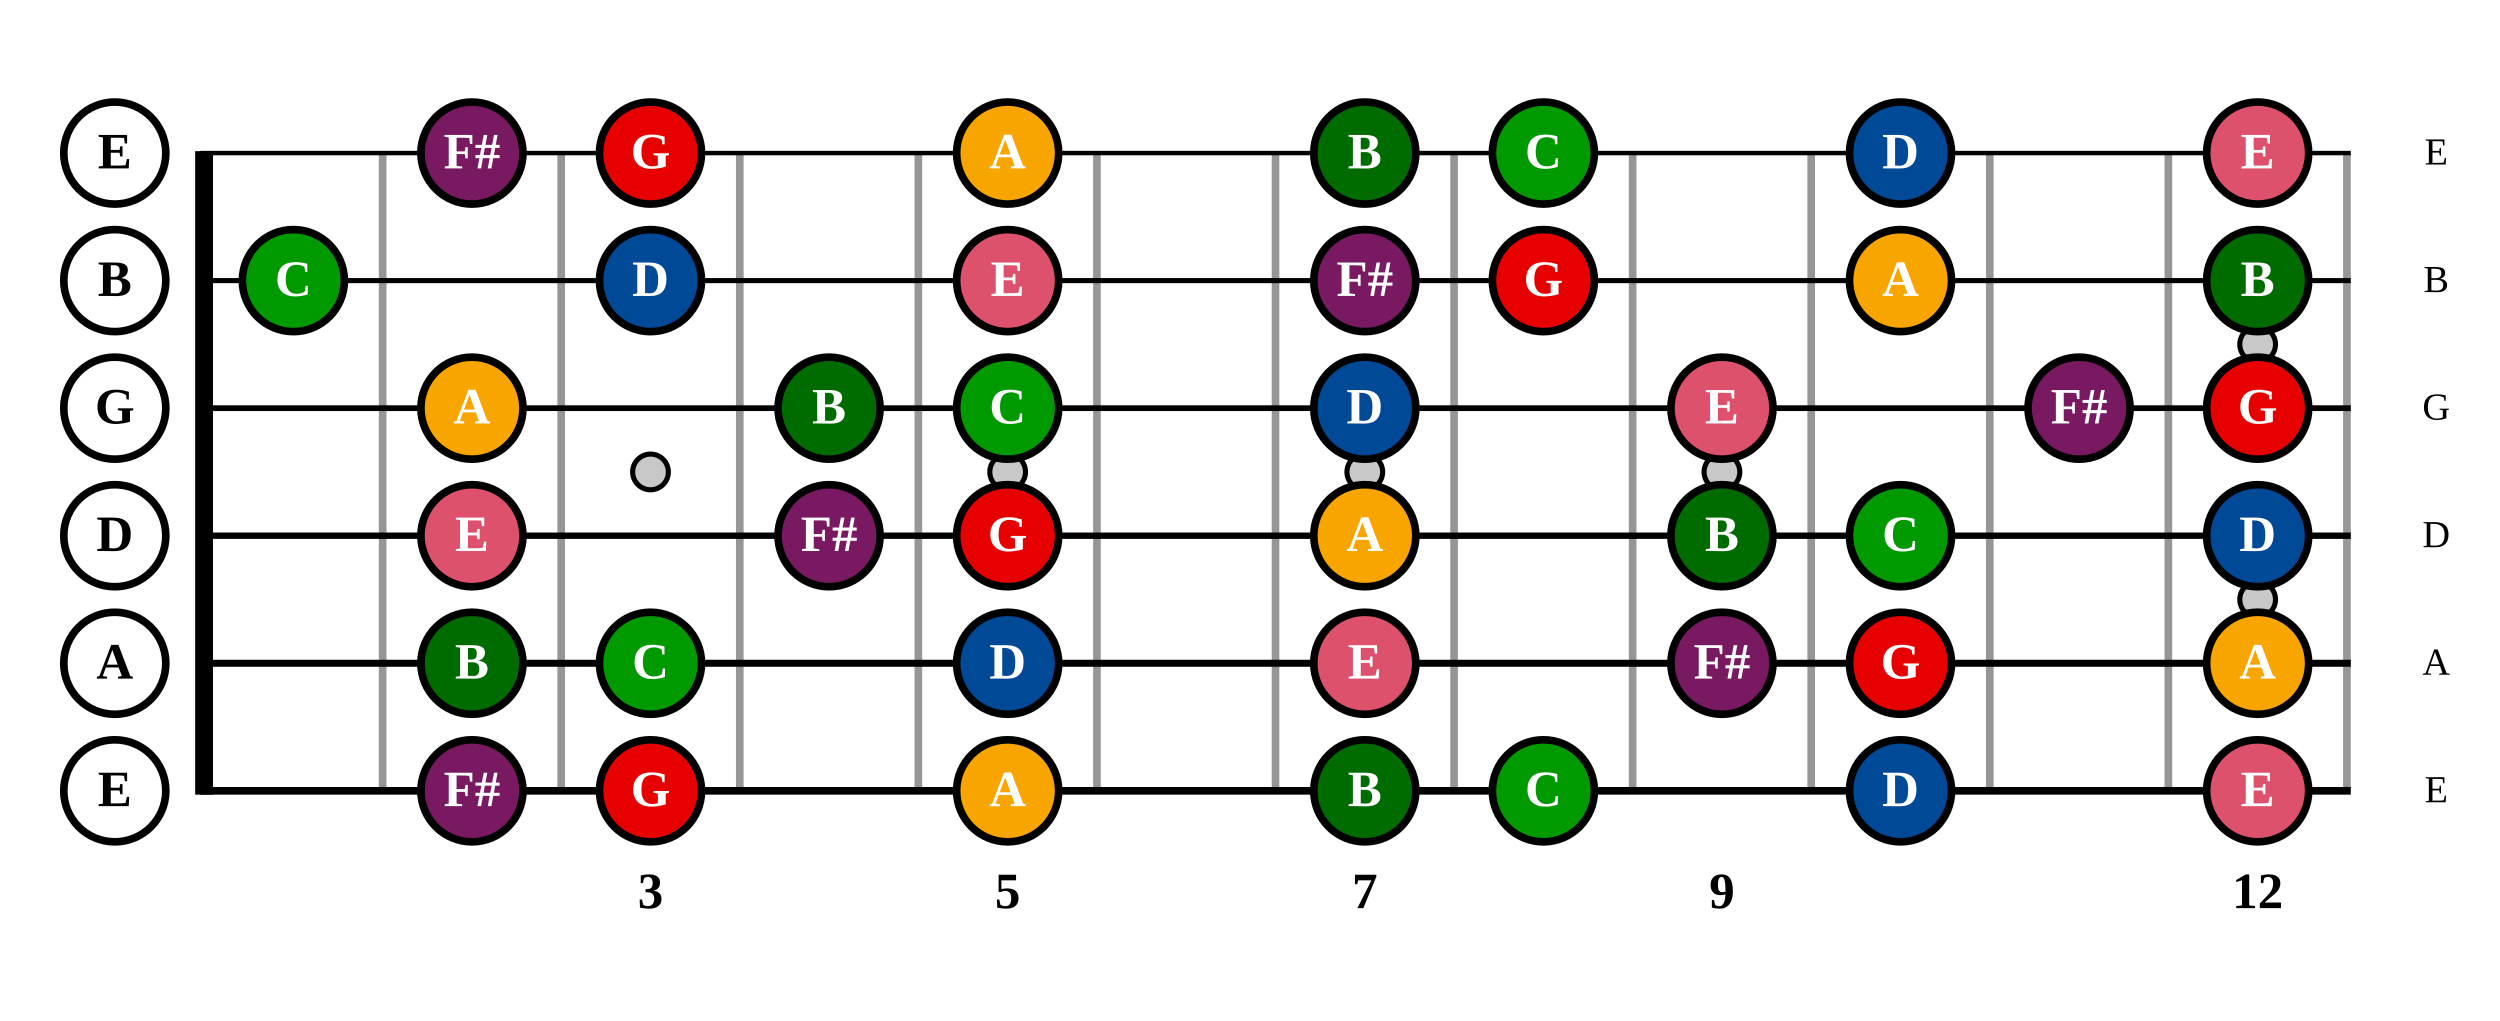
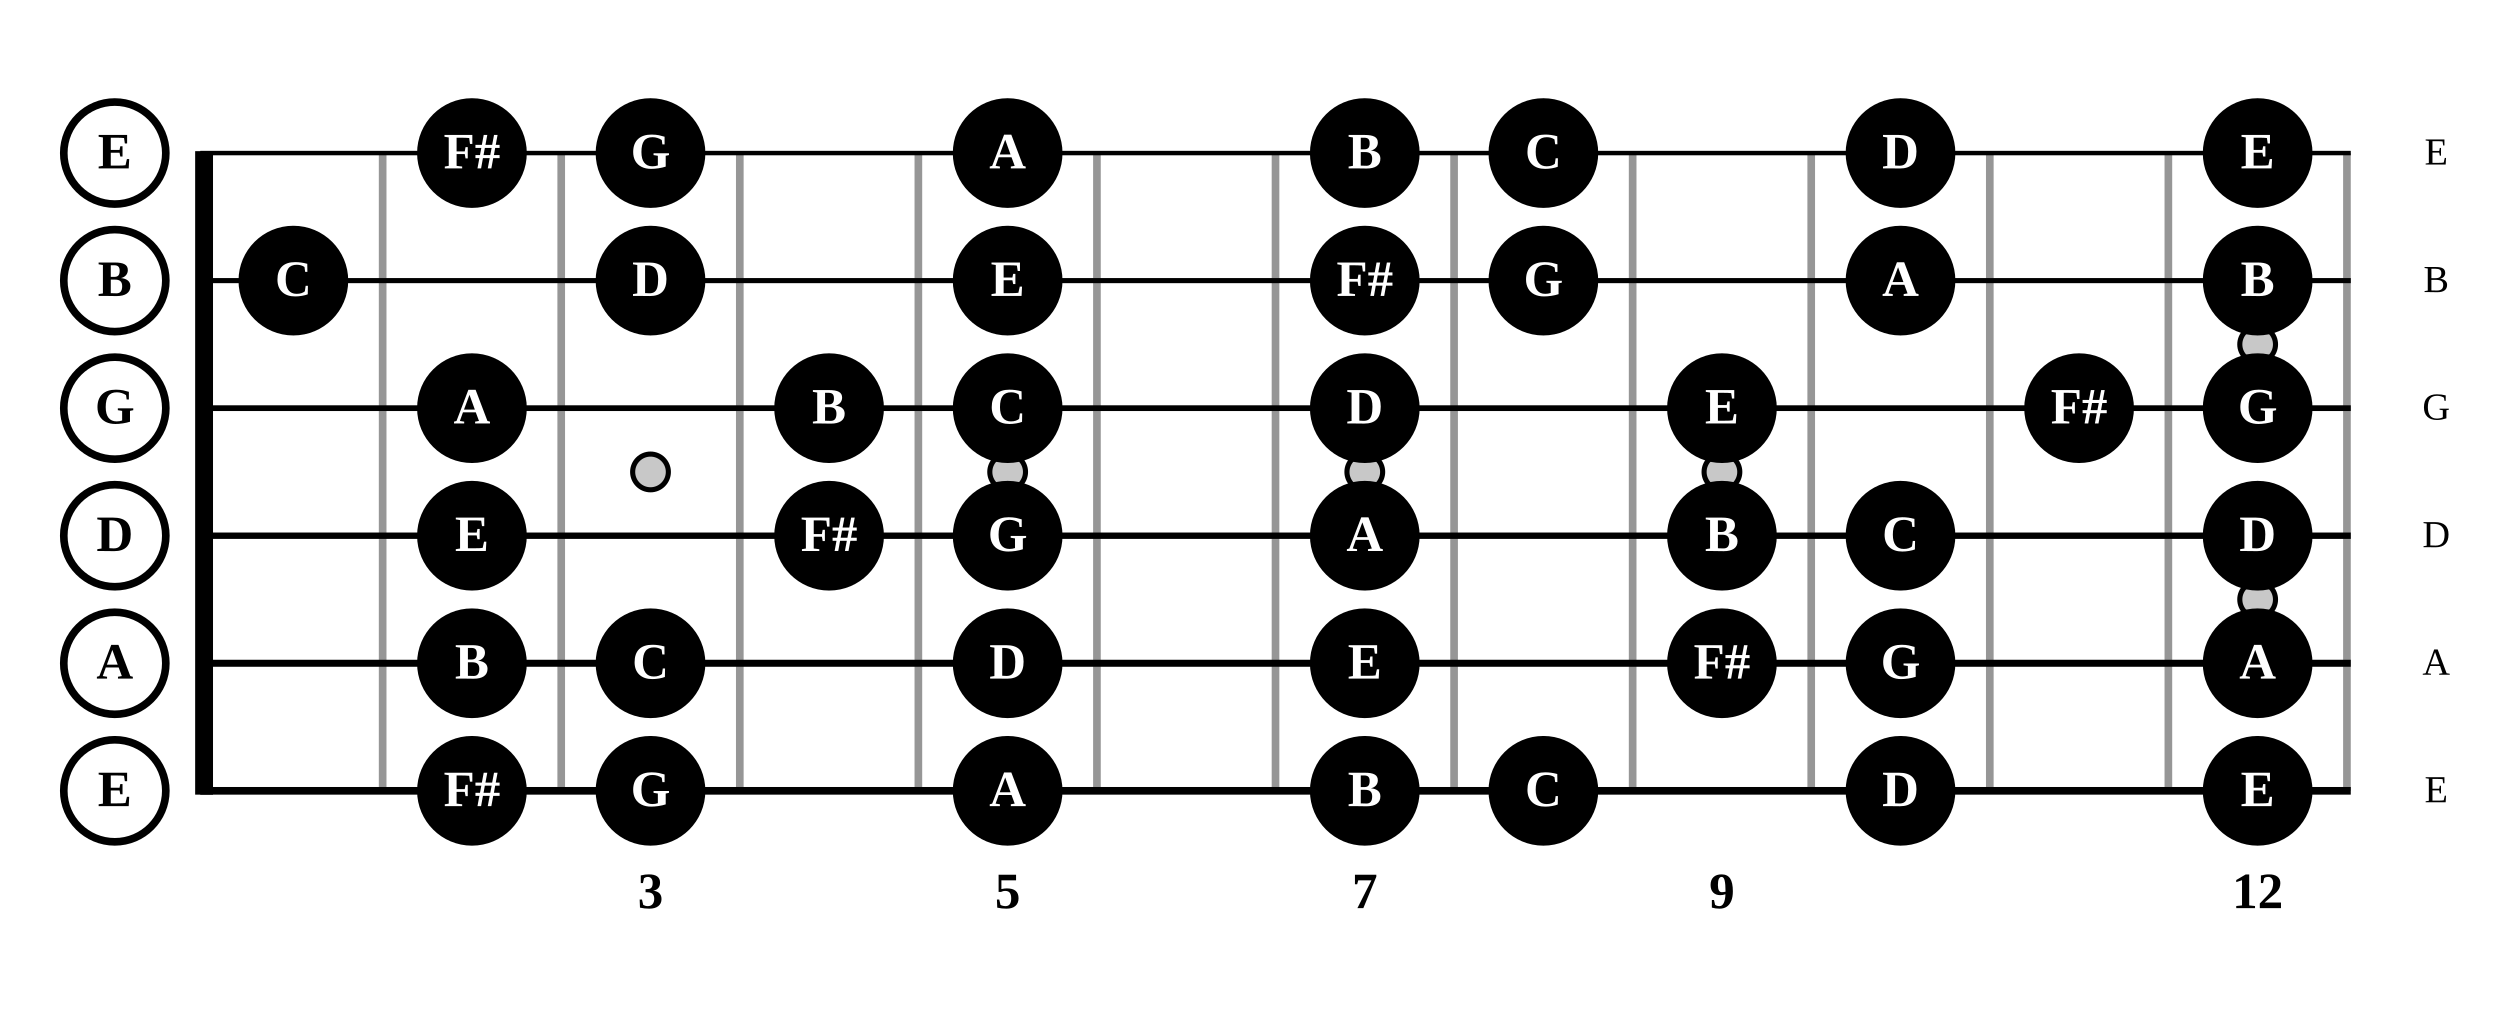
<svg xmlns="http://www.w3.org/2000/svg" baseProfile="tiny" height="400" version="1.2" width="980">
  <defs />
  <line stroke="rgb(0,0,0)" stroke-width="7" x1="80" x2="80" y1="59.25" y2="311.5" />
  <circle cx="255.0" cy="185.0" fill="rgb(200,200,200)" r="7" stroke="rgb(0,0,0)" stroke-width="2" />
  <circle cx="395.0" cy="185.0" fill="rgb(200,200,200)" r="7" stroke="rgb(0,0,0)" stroke-width="2" />
  <circle cx="535.0" cy="185.0" fill="rgb(200,200,200)" r="7" stroke="rgb(0,0,0)" stroke-width="2" />
  <circle cx="675.0" cy="185.0" fill="rgb(200,200,200)" r="7" stroke="rgb(0,0,0)" stroke-width="2" />
  <circle cx="885.0" cy="135.0" fill="rgb(200,200,200)" r="7" stroke="rgb(0,0,0)" stroke-width="2" />
  <circle cx="885.0" cy="235.0" fill="rgb(200,200,200)" r="7" stroke="rgb(0,0,0)" stroke-width="2" />
  <line stroke="rgb(150,150,150)" stroke-width="3" x1="150" x2="150" y1="60" y2="310" />
  <line stroke="rgb(150,150,150)" stroke-width="3" x1="220" x2="220" y1="60" y2="310" />
  <line stroke="rgb(150,150,150)" stroke-width="3" x1="290" x2="290" y1="60" y2="310" />
  <line stroke="rgb(150,150,150)" stroke-width="3" x1="360" x2="360" y1="60" y2="310" />
  <line stroke="rgb(150,150,150)" stroke-width="3" x1="430" x2="430" y1="60" y2="310" />
  <line stroke="rgb(150,150,150)" stroke-width="3" x1="500" x2="500" y1="60" y2="310" />
  <line stroke="rgb(150,150,150)" stroke-width="3" x1="570" x2="570" y1="60" y2="310" />
  <line stroke="rgb(150,150,150)" stroke-width="3" x1="640" x2="640" y1="60" y2="310" />
  <line stroke="rgb(150,150,150)" stroke-width="3" x1="710" x2="710" y1="60" y2="310" />
  <line stroke="rgb(150,150,150)" stroke-width="3" x1="780" x2="780" y1="60" y2="310" />
  <line stroke="rgb(150,150,150)" stroke-width="3" x1="850" x2="850" y1="60" y2="310" />
  <line stroke="rgb(150,150,150)" stroke-width="3" x1="920" x2="920" y1="60" y2="310" />
  <line stroke="rgb(0,0,0)" stroke-width="1.75" x1="78.5" x2="921.5" y1="60" y2="60" />
  <line stroke="rgb(0,0,0)" stroke-width="2.0" x1="78.5" x2="921.5" y1="110" y2="110" />
  <line stroke="rgb(0,0,0)" stroke-width="2.25" x1="78.5" x2="921.5" y1="160" y2="160" />
  <line stroke="rgb(0,0,0)" stroke-width="2.5" x1="78.5" x2="921.5" y1="210" y2="210" />
  <line stroke="rgb(0,0,0)" stroke-width="2.75" x1="78.5" x2="921.5" y1="260" y2="260" />
  <line stroke="rgb(0,0,0)" stroke-width="3.0" x1="78.5" x2="921.5" y1="310" y2="310" />
  <text dy="0.3em" font-size="20" font-weight="bold" style="text-anchor:middle" x="255.0" y="350">3</text>
  <text dy="0.3em" font-size="20" font-weight="bold" style="text-anchor:middle" x="395.0" y="350">5</text>
  <text dy="0.3em" font-size="20" font-weight="bold" style="text-anchor:middle" x="535.0" y="350">7</text>
  <text dy="0.3em" font-size="20" font-weight="bold" style="text-anchor:middle" x="675.0" y="350">9</text>
  <text dy="0.3em" font-size="20" font-weight="bold" style="text-anchor:middle" x="885.0" y="350">12</text>
  <text dy="0.3em" font-size="15" font-weight="normal" style="text-anchor:middle" x="955.0" y="60">E</text>
  <text dy="0.3em" font-size="15" font-weight="normal" style="text-anchor:middle" x="955.0" y="110">B</text>
  <text dy="0.3em" font-size="15" font-weight="normal" style="text-anchor:middle" x="955.0" y="160">G</text>
  <text dy="0.3em" font-size="15" font-weight="normal" style="text-anchor:middle" x="955.0" y="210">D</text>
  <text dy="0.3em" font-size="15" font-weight="normal" style="text-anchor:middle" x="955.0" y="260">A</text>
  <text dy="0.3em" font-size="15" font-weight="normal" style="text-anchor:middle" x="955.0" y="310">E</text>
-   <circle cx="255.0" cy="60" fill="rgb(231, 0, 0)" r="20" stroke="rgb(0,0,0)" stroke-width="3" />
+   <circle cx="255.0" cy="60" fill="rgb(0,0,0)" r="20" stroke="rgb(0,0,0)" stroke-width="3" />
  <text dy="0.3em" fill="rgb(255,255,255)" font-size="20" font-weight="bold" style="text-anchor:middle" x="255.0" y="60">G</text>
-   <circle cx="395.0" cy="60" fill="rgb(249, 165, 0)" r="20" stroke="rgb(0,0,0)" stroke-width="3" />
+   <circle cx="395.0" cy="60" fill="rgb(0,0,0)" r="20" stroke="rgb(0,0,0)" stroke-width="3" />
  <text dy="0.3em" fill="rgb(255,255,255)" font-size="20" font-weight="bold" style="text-anchor:middle" x="395.0" y="60">A</text>
-   <circle cx="535.0" cy="60" fill="rgb(0, 108, 0)" r="20" stroke="rgb(0,0,0)" stroke-width="3" />
+   <circle cx="535.0" cy="60" fill="rgb(0,0,0)" r="20" stroke="rgb(0,0,0)" stroke-width="3" />
  <text dy="0.3em" fill="rgb(255,255,255)" font-size="20" font-weight="bold" style="text-anchor:middle" x="535.0" y="60">B</text>
-   <circle cx="605.0" cy="60" fill="rgb(0, 154, 0)" r="20" stroke="rgb(0,0,0)" stroke-width="3" />
+   <circle cx="605.0" cy="60" fill="rgb(0,0,0)" r="20" stroke="rgb(0,0,0)" stroke-width="3" />
  <text dy="0.3em" fill="rgb(255,255,255)" font-size="20" font-weight="bold" style="text-anchor:middle" x="605.0" y="60">C</text>
-   <circle cx="745.0" cy="60" fill="rgb(0, 73, 151)" r="20" stroke="rgb(0,0,0)" stroke-width="3" />
+   <circle cx="745.0" cy="60" fill="rgb(0,0,0)" r="20" stroke="rgb(0,0,0)" stroke-width="3" />
  <text dy="0.3em" fill="rgb(255,255,255)" font-size="20" font-weight="bold" style="text-anchor:middle" x="745.0" y="60">D</text>
  <circle cx="45.0" cy="60" fill="rgb(255,255,255)" r="20" stroke="rgb(0,0,0)" stroke-width="3" />
  <text dy="0.3em" fill="rgb(0,0,0)" font-size="20" font-weight="bold" style="text-anchor:middle" x="45.0" y="60">E</text>
-   <circle cx="185.0" cy="60" fill="rgb(120, 25, 98)" r="20" stroke="rgb(0,0,0)" stroke-width="3" />
+   <circle cx="185.0" cy="60" fill="rgb(0,0,0)" r="20" stroke="rgb(0,0,0)" stroke-width="3" />
  <text dy="0.3em" fill="rgb(255,255,255)" font-size="20" font-weight="bold" style="text-anchor:middle" x="185.0" y="60">F#</text>
-   <circle cx="605.0" cy="110" fill="rgb(231, 0, 0)" r="20" stroke="rgb(0,0,0)" stroke-width="3" />
+   <circle cx="605.0" cy="110" fill="rgb(0,0,0)" r="20" stroke="rgb(0,0,0)" stroke-width="3" />
  <text dy="0.3em" fill="rgb(255,255,255)" font-size="20" font-weight="bold" style="text-anchor:middle" x="605.0" y="110">G</text>
-   <circle cx="745.0" cy="110" fill="rgb(249, 165, 0)" r="20" stroke="rgb(0,0,0)" stroke-width="3" />
+   <circle cx="745.0" cy="110" fill="rgb(0,0,0)" r="20" stroke="rgb(0,0,0)" stroke-width="3" />
  <text dy="0.3em" fill="rgb(255,255,255)" font-size="20" font-weight="bold" style="text-anchor:middle" x="745.0" y="110">A</text>
  <circle cx="45.0" cy="110" fill="rgb(255,255,255)" r="20" stroke="rgb(0,0,0)" stroke-width="3" />
  <text dy="0.3em" fill="rgb(0,0,0)" font-size="20" font-weight="bold" style="text-anchor:middle" x="45.0" y="110">B</text>
-   <circle cx="115.0" cy="110" fill="rgb(0, 154, 0)" r="20" stroke="rgb(0,0,0)" stroke-width="3" />
+   <circle cx="115.0" cy="110" fill="rgb(0,0,0)" r="20" stroke="rgb(0,0,0)" stroke-width="3" />
  <text dy="0.3em" fill="rgb(255,255,255)" font-size="20" font-weight="bold" style="text-anchor:middle" x="115.0" y="110">C</text>
-   <circle cx="255.0" cy="110" fill="rgb(0, 73, 151)" r="20" stroke="rgb(0,0,0)" stroke-width="3" />
+   <circle cx="255.0" cy="110" fill="rgb(0,0,0)" r="20" stroke="rgb(0,0,0)" stroke-width="3" />
  <text dy="0.3em" fill="rgb(255,255,255)" font-size="20" font-weight="bold" style="text-anchor:middle" x="255.0" y="110">D</text>
-   <circle cx="395.0" cy="110" fill="rgb(222, 81, 108)" r="20" stroke="rgb(0,0,0)" stroke-width="3" />
+   <circle cx="395.0" cy="110" fill="rgb(0,0,0)" r="20" stroke="rgb(0,0,0)" stroke-width="3" />
  <text dy="0.3em" fill="rgb(255,255,255)" font-size="20" font-weight="bold" style="text-anchor:middle" x="395.0" y="110">E</text>
-   <circle cx="535.0" cy="110" fill="rgb(120, 25, 98)" r="20" stroke="rgb(0,0,0)" stroke-width="3" />
+   <circle cx="535.0" cy="110" fill="rgb(0,0,0)" r="20" stroke="rgb(0,0,0)" stroke-width="3" />
  <text dy="0.3em" fill="rgb(255,255,255)" font-size="20" font-weight="bold" style="text-anchor:middle" x="535.0" y="110">F#</text>
  <circle cx="45.0" cy="160" fill="rgb(255,255,255)" r="20" stroke="rgb(0,0,0)" stroke-width="3" />
  <text dy="0.3em" fill="rgb(0,0,0)" font-size="20" font-weight="bold" style="text-anchor:middle" x="45.0" y="160">G</text>
-   <circle cx="185.0" cy="160" fill="rgb(249, 165, 0)" r="20" stroke="rgb(0,0,0)" stroke-width="3" />
+   <circle cx="185.0" cy="160" fill="rgb(0,0,0)" r="20" stroke="rgb(0,0,0)" stroke-width="3" />
  <text dy="0.3em" fill="rgb(255,255,255)" font-size="20" font-weight="bold" style="text-anchor:middle" x="185.0" y="160">A</text>
-   <circle cx="325.0" cy="160" fill="rgb(0, 108, 0)" r="20" stroke="rgb(0,0,0)" stroke-width="3" />
+   <circle cx="325.0" cy="160" fill="rgb(0,0,0)" r="20" stroke="rgb(0,0,0)" stroke-width="3" />
  <text dy="0.3em" fill="rgb(255,255,255)" font-size="20" font-weight="bold" style="text-anchor:middle" x="325.0" y="160">B</text>
-   <circle cx="395.0" cy="160" fill="rgb(0, 154, 0)" r="20" stroke="rgb(0,0,0)" stroke-width="3" />
+   <circle cx="395.0" cy="160" fill="rgb(0,0,0)" r="20" stroke="rgb(0,0,0)" stroke-width="3" />
  <text dy="0.3em" fill="rgb(255,255,255)" font-size="20" font-weight="bold" style="text-anchor:middle" x="395.0" y="160">C</text>
-   <circle cx="535.0" cy="160" fill="rgb(0, 73, 151)" r="20" stroke="rgb(0,0,0)" stroke-width="3" />
+   <circle cx="535.0" cy="160" fill="rgb(0,0,0)" r="20" stroke="rgb(0,0,0)" stroke-width="3" />
  <text dy="0.3em" fill="rgb(255,255,255)" font-size="20" font-weight="bold" style="text-anchor:middle" x="535.0" y="160">D</text>
-   <circle cx="675.0" cy="160" fill="rgb(222, 81, 108)" r="20" stroke="rgb(0,0,0)" stroke-width="3" />
+   <circle cx="675.0" cy="160" fill="rgb(0,0,0)" r="20" stroke="rgb(0,0,0)" stroke-width="3" />
  <text dy="0.3em" fill="rgb(255,255,255)" font-size="20" font-weight="bold" style="text-anchor:middle" x="675.0" y="160">E</text>
-   <circle cx="815.0" cy="160" fill="rgb(120, 25, 98)" r="20" stroke="rgb(0,0,0)" stroke-width="3" />
+   <circle cx="815.0" cy="160" fill="rgb(0,0,0)" r="20" stroke="rgb(0,0,0)" stroke-width="3" />
  <text dy="0.3em" fill="rgb(255,255,255)" font-size="20" font-weight="bold" style="text-anchor:middle" x="815.0" y="160">F#</text>
-   <circle cx="395.0" cy="210" fill="rgb(231, 0, 0)" r="20" stroke="rgb(0,0,0)" stroke-width="3" />
+   <circle cx="395.0" cy="210" fill="rgb(0,0,0)" r="20" stroke="rgb(0,0,0)" stroke-width="3" />
  <text dy="0.3em" fill="rgb(255,255,255)" font-size="20" font-weight="bold" style="text-anchor:middle" x="395.0" y="210">G</text>
-   <circle cx="535.0" cy="210" fill="rgb(249, 165, 0)" r="20" stroke="rgb(0,0,0)" stroke-width="3" />
+   <circle cx="535.0" cy="210" fill="rgb(0,0,0)" r="20" stroke="rgb(0,0,0)" stroke-width="3" />
  <text dy="0.3em" fill="rgb(255,255,255)" font-size="20" font-weight="bold" style="text-anchor:middle" x="535.0" y="210">A</text>
-   <circle cx="675.0" cy="210" fill="rgb(0, 108, 0)" r="20" stroke="rgb(0,0,0)" stroke-width="3" />
+   <circle cx="675.0" cy="210" fill="rgb(0,0,0)" r="20" stroke="rgb(0,0,0)" stroke-width="3" />
  <text dy="0.3em" fill="rgb(255,255,255)" font-size="20" font-weight="bold" style="text-anchor:middle" x="675.0" y="210">B</text>
-   <circle cx="745.0" cy="210" fill="rgb(0, 154, 0)" r="20" stroke="rgb(0,0,0)" stroke-width="3" />
+   <circle cx="745.0" cy="210" fill="rgb(0,0,0)" r="20" stroke="rgb(0,0,0)" stroke-width="3" />
  <text dy="0.3em" fill="rgb(255,255,255)" font-size="20" font-weight="bold" style="text-anchor:middle" x="745.0" y="210">C</text>
  <circle cx="45.0" cy="210" fill="rgb(255,255,255)" r="20" stroke="rgb(0,0,0)" stroke-width="3" />
  <text dy="0.3em" fill="rgb(0,0,0)" font-size="20" font-weight="bold" style="text-anchor:middle" x="45.0" y="210">D</text>
-   <circle cx="185.0" cy="210" fill="rgb(222, 81, 108)" r="20" stroke="rgb(0,0,0)" stroke-width="3" />
+   <circle cx="185.0" cy="210" fill="rgb(0,0,0)" r="20" stroke="rgb(0,0,0)" stroke-width="3" />
  <text dy="0.3em" fill="rgb(255,255,255)" font-size="20" font-weight="bold" style="text-anchor:middle" x="185.0" y="210">E</text>
-   <circle cx="325.0" cy="210" fill="rgb(120, 25, 98)" r="20" stroke="rgb(0,0,0)" stroke-width="3" />
+   <circle cx="325.0" cy="210" fill="rgb(0,0,0)" r="20" stroke="rgb(0,0,0)" stroke-width="3" />
  <text dy="0.3em" fill="rgb(255,255,255)" font-size="20" font-weight="bold" style="text-anchor:middle" x="325.0" y="210">F#</text>
-   <circle cx="745.0" cy="260" fill="rgb(231, 0, 0)" r="20" stroke="rgb(0,0,0)" stroke-width="3" />
+   <circle cx="745.0" cy="260" fill="rgb(0,0,0)" r="20" stroke="rgb(0,0,0)" stroke-width="3" />
  <text dy="0.3em" fill="rgb(255,255,255)" font-size="20" font-weight="bold" style="text-anchor:middle" x="745.0" y="260">G</text>
  <circle cx="45.0" cy="260" fill="rgb(255,255,255)" r="20" stroke="rgb(0,0,0)" stroke-width="3" />
  <text dy="0.3em" fill="rgb(0,0,0)" font-size="20" font-weight="bold" style="text-anchor:middle" x="45.0" y="260">A</text>
-   <circle cx="185.0" cy="260" fill="rgb(0, 108, 0)" r="20" stroke="rgb(0,0,0)" stroke-width="3" />
+   <circle cx="185.0" cy="260" fill="rgb(0,0,0)" r="20" stroke="rgb(0,0,0)" stroke-width="3" />
  <text dy="0.3em" fill="rgb(255,255,255)" font-size="20" font-weight="bold" style="text-anchor:middle" x="185.0" y="260">B</text>
-   <circle cx="255.0" cy="260" fill="rgb(0, 154, 0)" r="20" stroke="rgb(0,0,0)" stroke-width="3" />
+   <circle cx="255.0" cy="260" fill="rgb(0,0,0)" r="20" stroke="rgb(0,0,0)" stroke-width="3" />
  <text dy="0.3em" fill="rgb(255,255,255)" font-size="20" font-weight="bold" style="text-anchor:middle" x="255.0" y="260">C</text>
-   <circle cx="395.0" cy="260" fill="rgb(0, 73, 151)" r="20" stroke="rgb(0,0,0)" stroke-width="3" />
+   <circle cx="395.0" cy="260" fill="rgb(0,0,0)" r="20" stroke="rgb(0,0,0)" stroke-width="3" />
  <text dy="0.3em" fill="rgb(255,255,255)" font-size="20" font-weight="bold" style="text-anchor:middle" x="395.0" y="260">D</text>
-   <circle cx="535.0" cy="260" fill="rgb(222, 81, 108)" r="20" stroke="rgb(0,0,0)" stroke-width="3" />
+   <circle cx="535.0" cy="260" fill="rgb(0,0,0)" r="20" stroke="rgb(0,0,0)" stroke-width="3" />
  <text dy="0.3em" fill="rgb(255,255,255)" font-size="20" font-weight="bold" style="text-anchor:middle" x="535.0" y="260">E</text>
-   <circle cx="675.0" cy="260" fill="rgb(120, 25, 98)" r="20" stroke="rgb(0,0,0)" stroke-width="3" />
+   <circle cx="675.0" cy="260" fill="rgb(0,0,0)" r="20" stroke="rgb(0,0,0)" stroke-width="3" />
  <text dy="0.3em" fill="rgb(255,255,255)" font-size="20" font-weight="bold" style="text-anchor:middle" x="675.0" y="260">F#</text>
-   <circle cx="255.0" cy="310" fill="rgb(231, 0, 0)" r="20" stroke="rgb(0,0,0)" stroke-width="3" />
+   <circle cx="255.0" cy="310" fill="rgb(0,0,0)" r="20" stroke="rgb(0,0,0)" stroke-width="3" />
  <text dy="0.3em" fill="rgb(255,255,255)" font-size="20" font-weight="bold" style="text-anchor:middle" x="255.0" y="310">G</text>
-   <circle cx="395.0" cy="310" fill="rgb(249, 165, 0)" r="20" stroke="rgb(0,0,0)" stroke-width="3" />
+   <circle cx="395.0" cy="310" fill="rgb(0,0,0)" r="20" stroke="rgb(0,0,0)" stroke-width="3" />
  <text dy="0.3em" fill="rgb(255,255,255)" font-size="20" font-weight="bold" style="text-anchor:middle" x="395.0" y="310">A</text>
-   <circle cx="535.0" cy="310" fill="rgb(0, 108, 0)" r="20" stroke="rgb(0,0,0)" stroke-width="3" />
+   <circle cx="535.0" cy="310" fill="rgb(0,0,0)" r="20" stroke="rgb(0,0,0)" stroke-width="3" />
  <text dy="0.3em" fill="rgb(255,255,255)" font-size="20" font-weight="bold" style="text-anchor:middle" x="535.0" y="310">B</text>
-   <circle cx="605.0" cy="310" fill="rgb(0, 154, 0)" r="20" stroke="rgb(0,0,0)" stroke-width="3" />
+   <circle cx="605.0" cy="310" fill="rgb(0,0,0)" r="20" stroke="rgb(0,0,0)" stroke-width="3" />
  <text dy="0.3em" fill="rgb(255,255,255)" font-size="20" font-weight="bold" style="text-anchor:middle" x="605.0" y="310">C</text>
-   <circle cx="745.0" cy="310" fill="rgb(0, 73, 151)" r="20" stroke="rgb(0,0,0)" stroke-width="3" />
+   <circle cx="745.0" cy="310" fill="rgb(0,0,0)" r="20" stroke="rgb(0,0,0)" stroke-width="3" />
  <text dy="0.3em" fill="rgb(255,255,255)" font-size="20" font-weight="bold" style="text-anchor:middle" x="745.0" y="310">D</text>
  <circle cx="45.0" cy="310" fill="rgb(255,255,255)" r="20" stroke="rgb(0,0,0)" stroke-width="3" />
  <text dy="0.3em" fill="rgb(0,0,0)" font-size="20" font-weight="bold" style="text-anchor:middle" x="45.0" y="310">E</text>
-   <circle cx="185.0" cy="310" fill="rgb(120, 25, 98)" r="20" stroke="rgb(0,0,0)" stroke-width="3" />
+   <circle cx="185.0" cy="310" fill="rgb(0,0,0)" r="20" stroke="rgb(0,0,0)" stroke-width="3" />
  <text dy="0.3em" fill="rgb(255,255,255)" font-size="20" font-weight="bold" style="text-anchor:middle" x="185.0" y="310">F#</text>
-   <circle cx="885.0" cy="60" fill="rgb(222, 81, 108)" r="20" stroke="rgb(0,0,0)" stroke-width="3" />
+   <circle cx="885.0" cy="60" fill="rgb(0,0,0)" r="20" stroke="rgb(0,0,0)" stroke-width="3" />
  <text dy="0.3em" fill="rgb(255,255,255)" font-size="20" font-weight="bold" style="text-anchor:middle" x="885.0" y="60">E</text>
-   <circle cx="885.0" cy="110" fill="rgb(0, 108, 0)" r="20" stroke="rgb(0,0,0)" stroke-width="3" />
+   <circle cx="885.0" cy="110" fill="rgb(0,0,0)" r="20" stroke="rgb(0,0,0)" stroke-width="3" />
  <text dy="0.3em" fill="rgb(255,255,255)" font-size="20" font-weight="bold" style="text-anchor:middle" x="885.0" y="110">B</text>
-   <circle cx="885.0" cy="160" fill="rgb(231, 0, 0)" r="20" stroke="rgb(0,0,0)" stroke-width="3" />
+   <circle cx="885.0" cy="160" fill="rgb(0,0,0)" r="20" stroke="rgb(0,0,0)" stroke-width="3" />
  <text dy="0.3em" fill="rgb(255,255,255)" font-size="20" font-weight="bold" style="text-anchor:middle" x="885.0" y="160">G</text>
-   <circle cx="885.0" cy="210" fill="rgb(0, 73, 151)" r="20" stroke="rgb(0,0,0)" stroke-width="3" />
+   <circle cx="885.0" cy="210" fill="rgb(0,0,0)" r="20" stroke="rgb(0,0,0)" stroke-width="3" />
  <text dy="0.3em" fill="rgb(255,255,255)" font-size="20" font-weight="bold" style="text-anchor:middle" x="885.0" y="210">D</text>
-   <circle cx="885.0" cy="260" fill="rgb(249, 165, 0)" r="20" stroke="rgb(0,0,0)" stroke-width="3" />
+   <circle cx="885.0" cy="260" fill="rgb(0,0,0)" r="20" stroke="rgb(0,0,0)" stroke-width="3" />
  <text dy="0.3em" fill="rgb(255,255,255)" font-size="20" font-weight="bold" style="text-anchor:middle" x="885.0" y="260">A</text>
-   <circle cx="885.0" cy="310" fill="rgb(222, 81, 108)" r="20" stroke="rgb(0,0,0)" stroke-width="3" />
+   <circle cx="885.0" cy="310" fill="rgb(0,0,0)" r="20" stroke="rgb(0,0,0)" stroke-width="3" />
  <text dy="0.3em" fill="rgb(255,255,255)" font-size="20" font-weight="bold" style="text-anchor:middle" x="885.0" y="310">E</text>
</svg>
